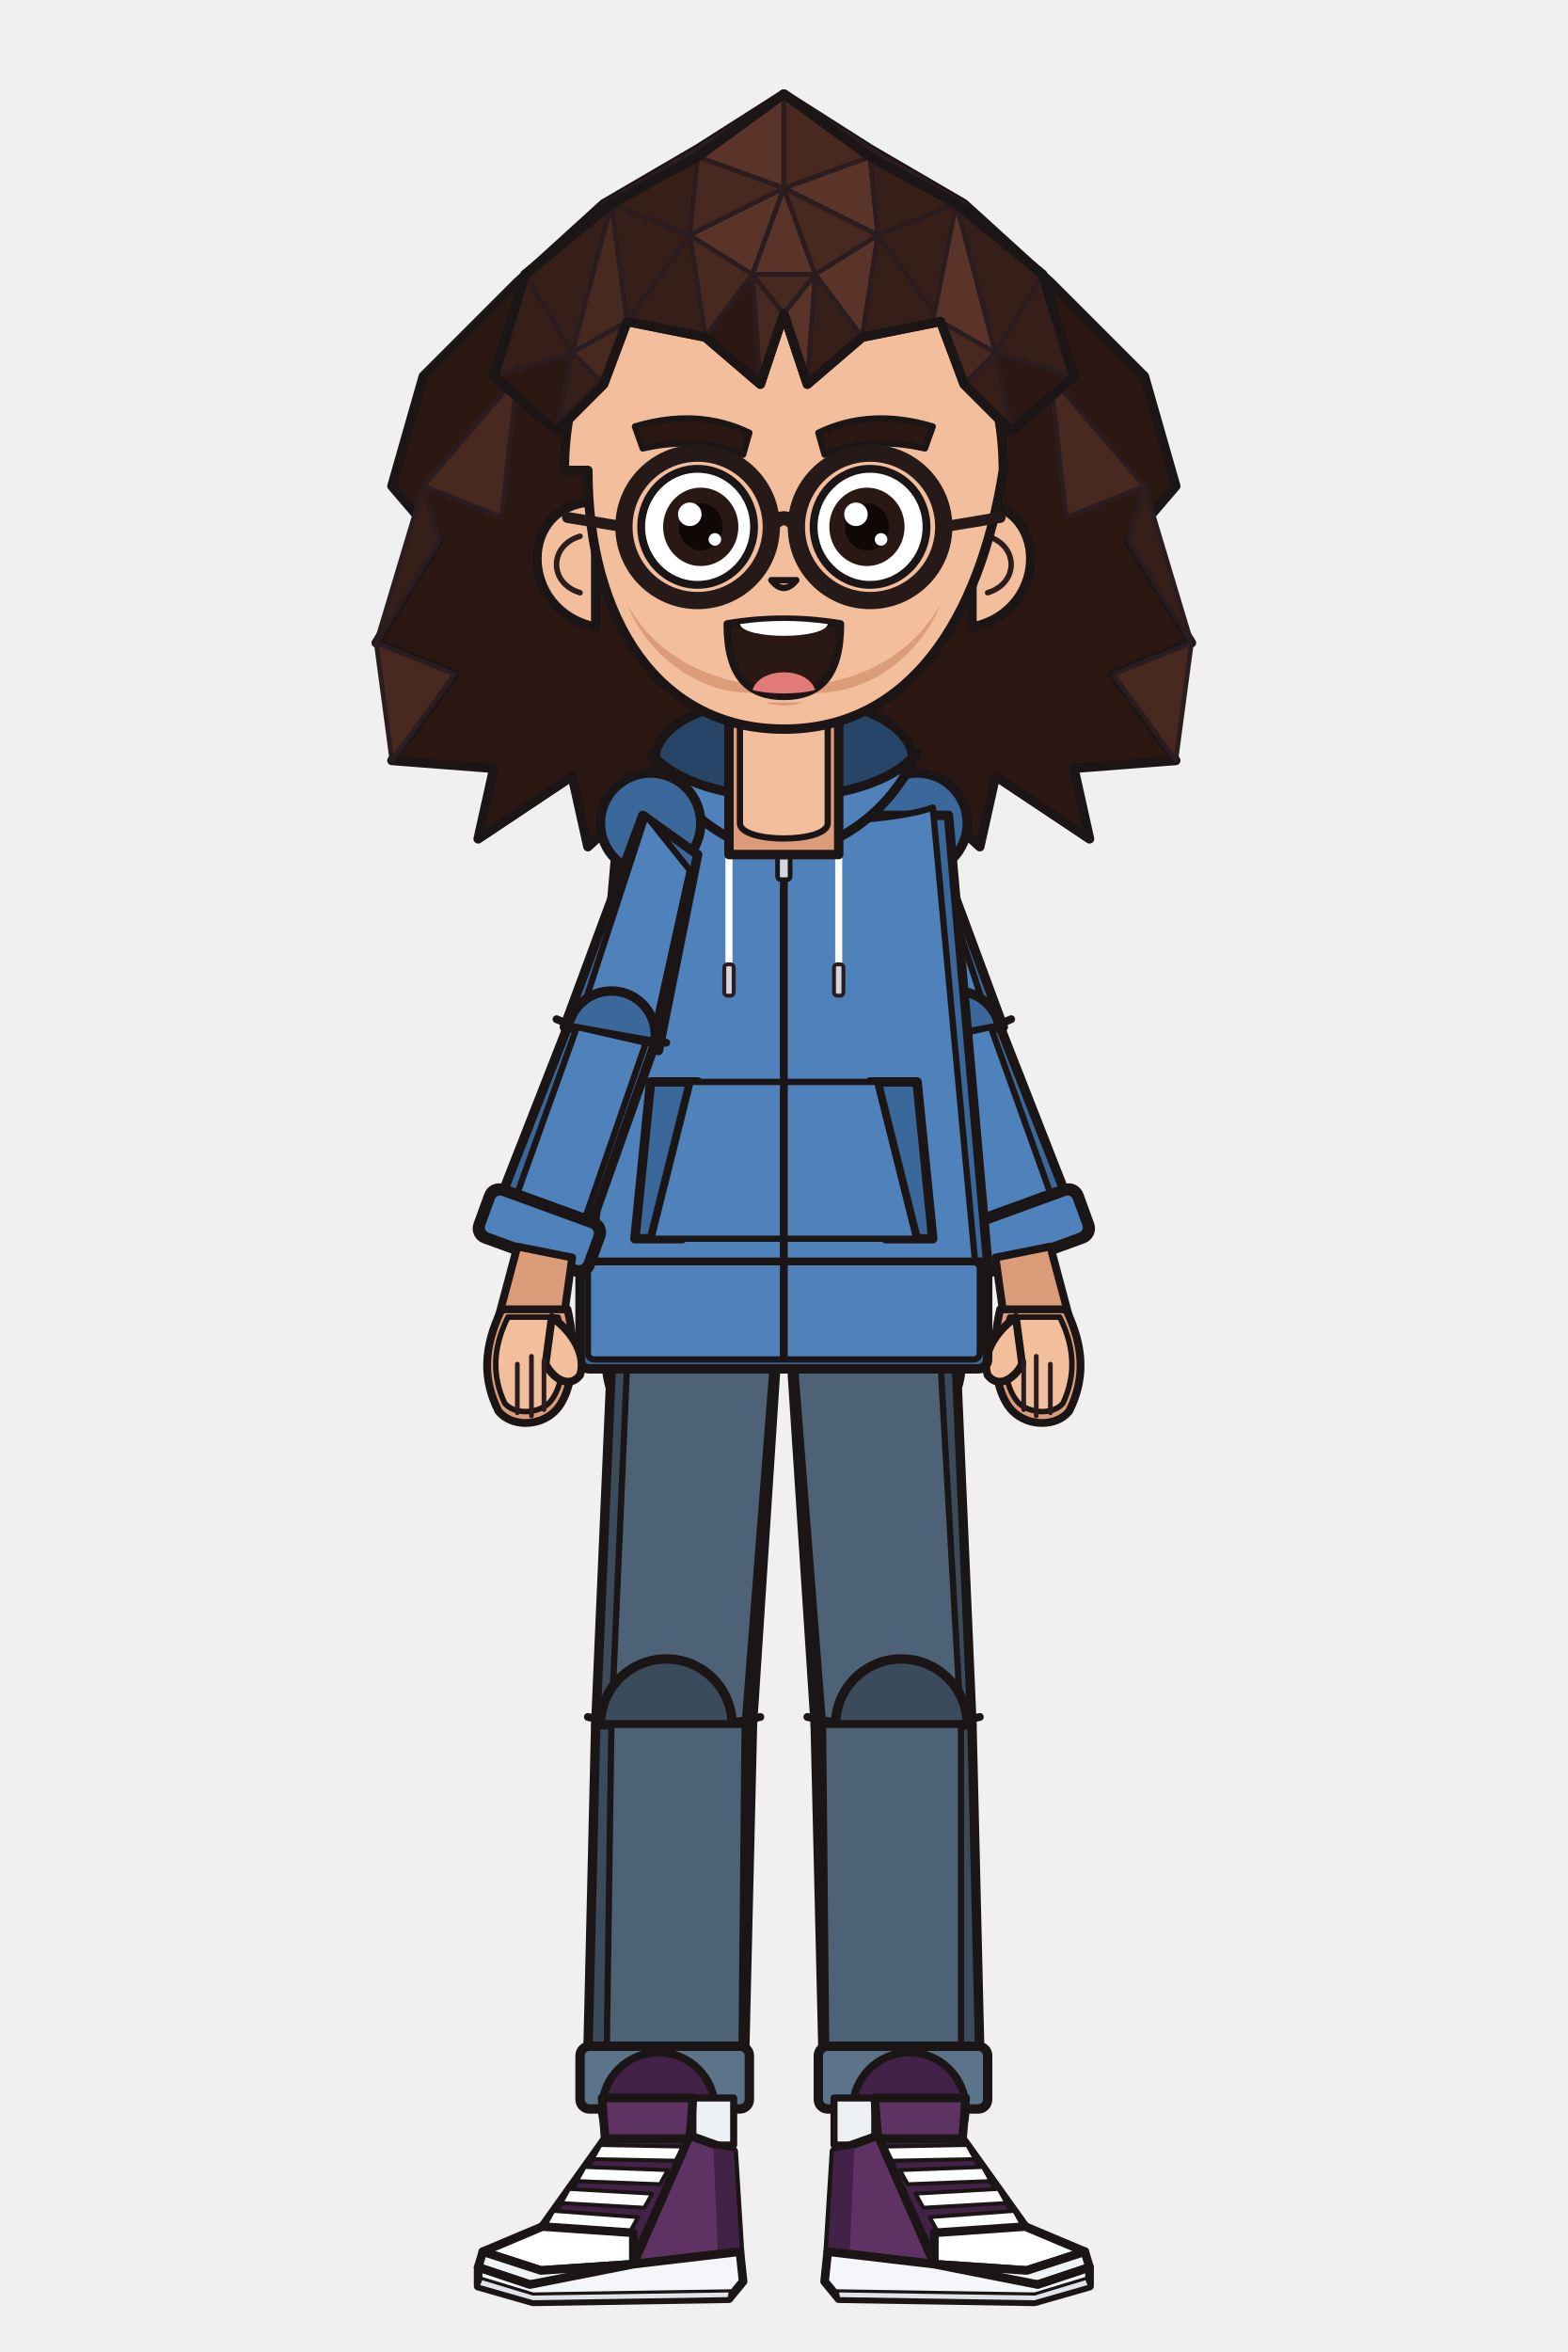
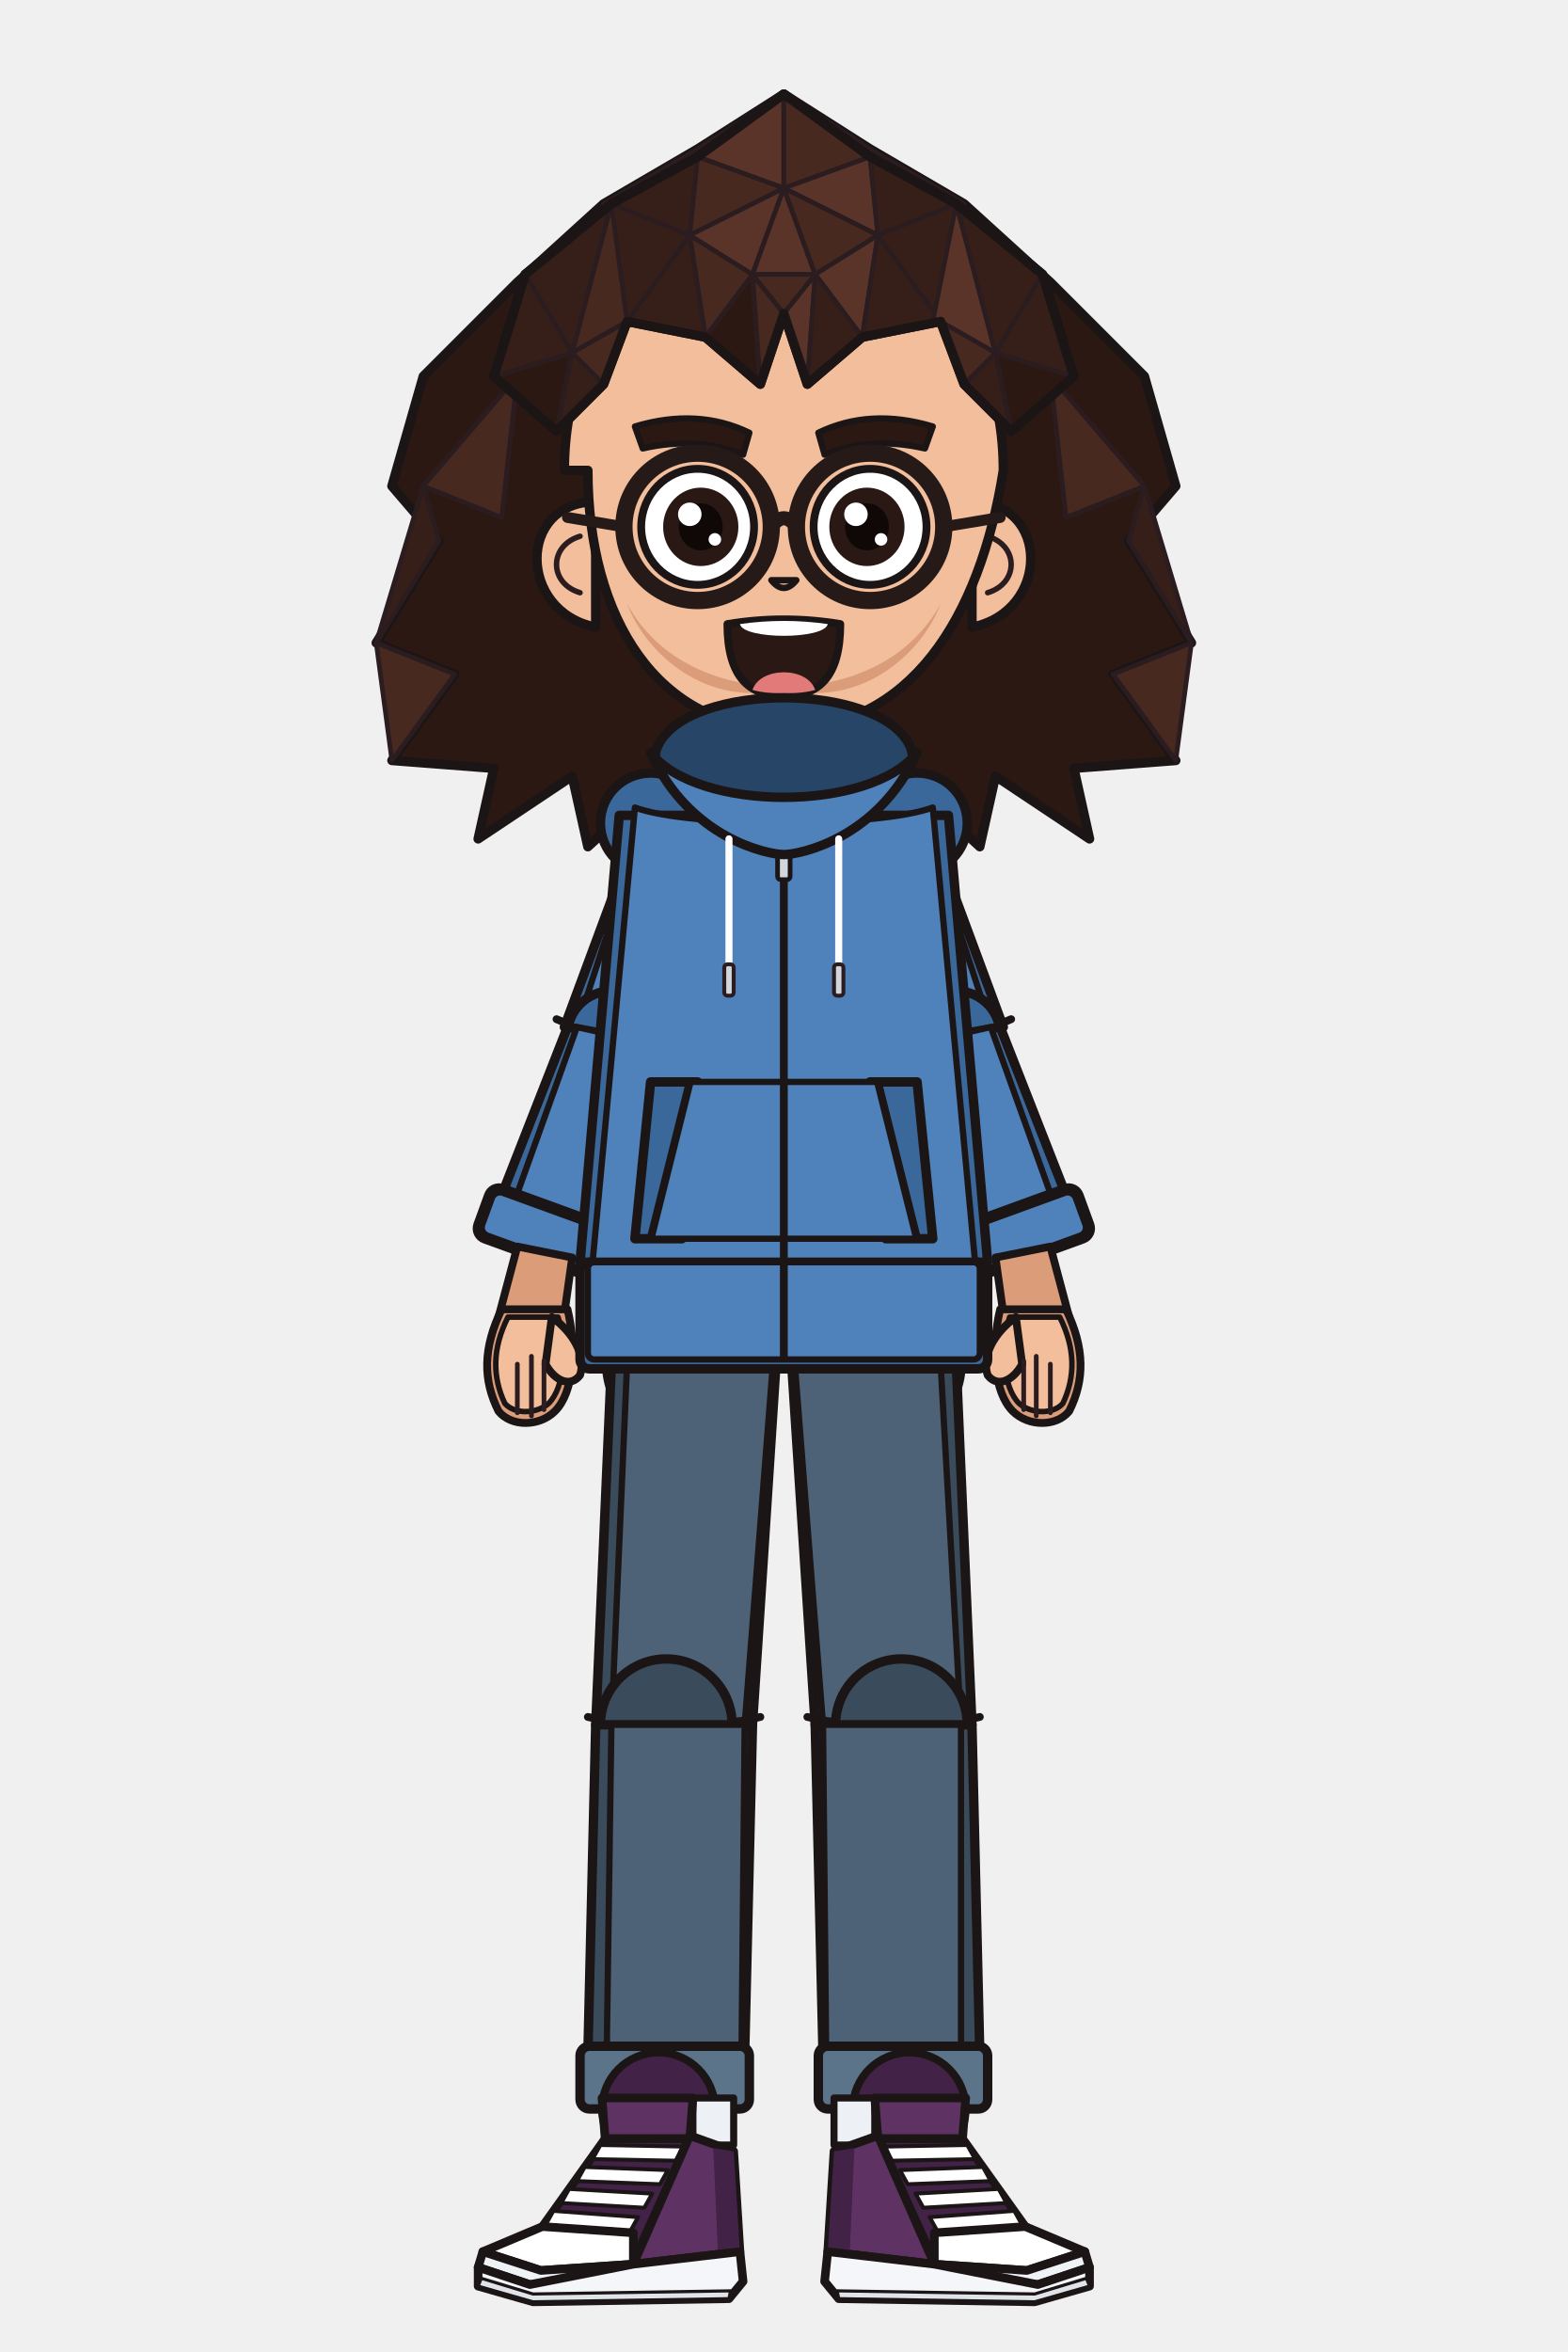
<svg xmlns="http://www.w3.org/2000/svg" viewBox="0 0 1000 1500" width="1000" height="1500">
  <rect width="1000" height="1500" fill="none" />
  <g id="character_root">
    <g id="fk_head_back" transform="rotate(0.0, 500, 500)">
      <g id="layer_head_back">
        <path fill="#2c1813" stroke="#1b1516" stroke-width="6" stroke-linecap="round" stroke-linejoin="round" d="M500 60 L445 95 L385 130 L330 180 L270 240 L250 310 L280 345 L240 410 L290 430 L250 485 L315 490 L305 535 L365 495 L375 540 L435 485 L500 510 L565 485 L625 540 L635 495 L695 535 L685 490 L750 485 L710 430 L760 410 L720 345 L750 310 L730 240 L670 180 L615 130 L555 95 Z" />
        <polygon points="330,240 270,310 320,330" fill="#482920" stroke="#2b1d1f" stroke-width="3" stroke-linejoin="round" />
        <polygon points="270,310 280,345 240,410" fill="#361f19" stroke="#2b1d1f" stroke-width="3" stroke-linejoin="round" />
        <polygon points="240,410 290,430 250,485" fill="#482920" stroke="#2b1d1f" stroke-width="3" stroke-linejoin="round" />
        <polygon points="670,240 730,310 680,330" fill="#482920" stroke="#2b1d1f" stroke-width="3" stroke-linejoin="round" />
        <polygon points="730,310 720,345 760,410" fill="#361f19" stroke="#2b1d1f" stroke-width="3" stroke-linejoin="round" />
        <polygon points="760,410 710,430 750,485" fill="#482920" stroke="#2b1d1f" stroke-width="3" stroke-linejoin="round" />
        <polygon points="500,60 445,95 500,150" fill="#482920" stroke="#2b1d1f" stroke-width="3" stroke-linejoin="round" />
        <polygon points="500,60 500,150 555,95" fill="#5b3429" stroke="#2b1d1f" stroke-width="3" stroke-linejoin="round" />
        <polygon points="445,95 385,130 440,175" fill="#361f19" stroke="#2b1d1f" stroke-width="3" stroke-linejoin="round" />
        <polygon points="445,95 440,175 500,150" fill="#482920" stroke="#2b1d1f" stroke-width="3" stroke-linejoin="round" />
        <polygon points="555,95 500,150 560,175" fill="#482920" stroke="#2b1d1f" stroke-width="3" stroke-linejoin="round" />
        <polygon points="555,95 615,130 560,175" fill="#361f19" stroke="#2b1d1f" stroke-width="3" stroke-linejoin="round" />
      </g>
    </g>
    <g id="fk_leg_r" transform="rotate(0.0, 565, 870)">
      <g id="layer_leg_upper_right">
        <circle cx="565" cy="870" r="48" fill="#3a4c5c" stroke="#1b1516" stroke-width="6" />
        <path fill="#3a4c5c" stroke="#1b1516" stroke-width="6" stroke-linecap="round" stroke-linejoin="round" d="M505 870 L520 1100 L620 1100 L610 870 Z" />
        <path fill="#4d6276" stroke="#1b1516" stroke-width="4" stroke-linecap="round" stroke-linejoin="round" d="M507 870 L525 1100 L613 1100 L600 870 Z" />
        <path fill="#3a4c5c" stroke="#1b1516" stroke-width="5" stroke-linecap="round" d="M515 1095 Q570 1108 625 1095" />
      </g>
      <g id="fk_leg_lower_r" transform="rotate(0.0, 575, 1100)">
        <g id="layer_leg_lower_right">
          <circle cx="575" cy="1100" r="42" fill="#3a4c5c" stroke="#1b1516" stroke-width="6" />
          <path fill="#3a4c5c" stroke="#1b1516" stroke-width="6" stroke-linecap="round" stroke-linejoin="round" d="M520 1100 L525 1310 L625 1310 L620 1100 Z" />
          <path fill="#4d6276" stroke="#1b1516" stroke-width="4" stroke-linecap="round" stroke-linejoin="round" d="M525 1100 L527 1310 L613 1310 L613 1100 Z" />
          <rect x="522" y="1305" width="108" height="40" rx="6" fill="#5c7489" stroke="#1b1516" stroke-width="6" />
        </g>
        <g id="fk_shoe_r" transform="rotate(0.0, 580, 1345)">
          <g id="layer_shoe_right">
            <circle cx="580" cy="1345" r="36" fill="#432247" stroke="#1b1516" stroke-width="5" />
            <path fill="#edf0f5" stroke="#1b1516" stroke-width="4.5" stroke-linecap="round" stroke-linejoin="round" d="M558 1338 L532 1338 L532 1368 L558 1368 Z" />
            <path fill="#5e3364" stroke="#1b1516" stroke-width="5.5" stroke-linecap="round" stroke-linejoin="round" d="M616 1338 L558 1338 L560 1364 L614 1364 Z" />
            <path fill="#432247" stroke="#1b1516" stroke-width="5.5" stroke-linecap="round" stroke-linejoin="round" d="M614 1364 L560 1364 L596 1442 L654 1420 Z" />
            <path fill="#ffffff" stroke="#1b1516" stroke-width="2.5" stroke-linejoin="round" d="M617 1368 L564 1369 L569 1378 L622 1377 Z" />
            <path fill="#ffffff" stroke="#1b1516" stroke-width="2.5" stroke-linejoin="round" d="M627 1382 L574 1384 L579 1393 L632 1391 Z" />
            <path fill="#ffffff" stroke="#1b1516" stroke-width="2.5" stroke-linejoin="round" d="M637 1396 L584 1399 L589 1408 L642 1405 Z" />
            <path fill="#ffffff" stroke="#1b1516" stroke-width="2.5" stroke-linejoin="round" d="M647 1410 L593 1414 L598 1423 L652 1419 Z" />
            <path fill="#5e3364" stroke="#1b1516" stroke-width="5.5" stroke-linecap="round" stroke-linejoin="round" d="M560 1362 L532 1372 L528 1436 L596 1444 L560 1362 Z" />
            <path fill="#432247" d="M545 1370 L532 1372 L528 1436 L542 1438 Z" />
            <path fill="#ffffff" stroke="#1b1516" stroke-width="5.5" stroke-linecap="round" stroke-linejoin="round" d="M654 1420 L596 1424 L596 1444 L655 1448 L692 1436 Z" />
            <path fill="#f0f3f6" stroke="#1b1516" stroke-width="5.5" stroke-linecap="round" stroke-linejoin="round" d="M692 1436 L655 1448 L596 1444 L604 1453 L662 1457 L695 1446 Z" />
            <path fill="#f4f6f9" stroke="#1b1516" stroke-width="5.5" stroke-linecap="round" stroke-linejoin="round" d="M695 1446 L662 1457 L596 1444 L528 1436 L526 1455 L535 1466 L660 1468 L695 1458 Z" />
            <path fill="#e0e4e9" stroke="#1b1516" stroke-width="2" stroke-linejoin="round" d="M693 1453 L660 1463 L534 1461 L535 1466 L660 1468 L695 1458 Z" />
          </g>
        </g>
      </g>
    </g>
    <g id="fk_leg_l" transform="rotate(0.0, 435, 870)">
      <g id="layer_leg_upper_left">
        <circle cx="435" cy="870" r="48" fill="#3a4c5c" stroke="#1b1516" stroke-width="6" />
        <path fill="#3a4c5c" stroke="#1b1516" stroke-width="6" stroke-linecap="round" stroke-linejoin="round" d="M390 870 L380 1100 L480 1100 L495 870 Z" />
        <path fill="#4d6276" stroke="#1b1516" stroke-width="4" stroke-linecap="round" stroke-linejoin="round" d="M400 870 L390 1100 L475 1100 L493 870 Z" />
        <path fill="#3a4c5c" stroke="#1b1516" stroke-width="5" stroke-linecap="round" d="M375 1095 Q430 1108 485 1095" />
      </g>
      <g id="fk_leg_lower_l" transform="rotate(0.0, 425, 1100)">
        <g id="layer_leg_lower_left">
          <circle cx="425" cy="1100" r="42" fill="#3a4c5c" stroke="#1b1516" stroke-width="6" />
          <path fill="#3a4c5c" stroke="#1b1516" stroke-width="6" stroke-linecap="round" stroke-linejoin="round" d="M380 1100 L375 1310 L475 1310 L480 1100 Z" />
          <path fill="#4d6276" stroke="#1b1516" stroke-width="4" stroke-linecap="round" stroke-linejoin="round" d="M390 1100 L387 1310 L473 1310 L475 1100 Z" />
          <rect x="370" y="1305" width="108" height="40" rx="6" fill="#5c7489" stroke="#1b1516" stroke-width="6" />
        </g>
        <g id="fk_shoe_l" transform="rotate(0.0, 420, 1345)">
          <g id="layer_shoe_left">
            <circle cx="420" cy="1345" r="36" fill="#432247" stroke="#1b1516" stroke-width="5" />
            <path fill="#edf0f5" stroke="#1b1516" stroke-width="4.5" stroke-linecap="round" stroke-linejoin="round" d="M442 1338 L468 1338 L468 1368 L442 1368 Z" />
            <path fill="#5e3364" stroke="#1b1516" stroke-width="5.5" stroke-linecap="round" stroke-linejoin="round" d="M384 1338 L442 1338 L440 1364 L386 1364 Z" />
            <path fill="#432247" stroke="#1b1516" stroke-width="5.5" stroke-linecap="round" stroke-linejoin="round" d="M386 1364 L440 1364 L404 1442 L346 1420 Z" />
            <path fill="#ffffff" stroke="#1b1516" stroke-width="2.5" stroke-linejoin="round" d="M383 1368 L436 1369 L431 1378 L378 1377 Z" />
            <path fill="#ffffff" stroke="#1b1516" stroke-width="2.5" stroke-linejoin="round" d="M373 1382 L426 1384 L421 1393 L368 1391 Z" />
            <path fill="#ffffff" stroke="#1b1516" stroke-width="2.5" stroke-linejoin="round" d="M363 1396 L416 1399 L411 1408 L358 1405 Z" />
            <path fill="#ffffff" stroke="#1b1516" stroke-width="2.5" stroke-linejoin="round" d="M353 1410 L407 1414 L402 1423 L348 1419 Z" />
            <path fill="#5e3364" stroke="#1b1516" stroke-width="5.5" stroke-linecap="round" stroke-linejoin="round" d="M440 1362 L468 1372 L472 1436 L404 1444 L440 1362 Z" />
            <path fill="#432247" d="M455 1370 L468 1372 L472 1436 L458 1438 Z" />
            <path fill="#ffffff" stroke="#1b1516" stroke-width="5.5" stroke-linecap="round" stroke-linejoin="round" d="M346 1420 L404 1424 L404 1444 L345 1448 L308 1436 Z" />
            <path fill="#f0f3f6" stroke="#1b1516" stroke-width="5.5" stroke-linecap="round" stroke-linejoin="round" d="M308 1436 L345 1448 L404 1444 L396 1453 L338 1457 L305 1446 Z" />
            <path fill="#f4f6f9" stroke="#1b1516" stroke-width="5.5" stroke-linecap="round" stroke-linejoin="round" d="M305 1446 L338 1457 L404 1444 L472 1436 L474 1455 L465 1466 L340 1468 L305 1458 Z" />
            <path fill="#e0e4e9" stroke="#1b1516" stroke-width="2" stroke-linejoin="round" d="M307 1453 L340 1463 L466 1461 L465 1466 L340 1468 L305 1458 Z" />
          </g>
        </g>
      </g>
    </g>
    <g id="fk_arm_r" transform="rotate(0.0, 585, 525)">
      <g id="layer_arm_upper_right">
        <circle cx="585" cy="525" r="32" fill="#3b689a" stroke="#1b1516" stroke-width="6" />
        <path fill="#3b689a" stroke="#1b1516" stroke-width="6" stroke-linecap="round" stroke-linejoin="round" d="M590 520 L640 655 L580 670 L555 545 Z" />
        <path fill="#4f82ba" stroke="#1b1516" stroke-width="4" stroke-linecap="round" stroke-linejoin="round" d="M588 520 L632 655 L585 668 L560 555 Z" />
        <path fill="#3b689a" stroke="#1b1516" stroke-width="5" stroke-linecap="round" d="M645 650 Q610 665 575 665" />
      </g>
      <g id="fk_arm_lower_r" transform="rotate(0.0, 610, 660)">
        <g id="layer_arm_lower_right">
          <circle cx="610" cy="660" r="28" fill="#3b689a" stroke="#1b1516" stroke-width="6" />
          <path fill="#3b689a" stroke="#1b1516" stroke-width="6" stroke-linecap="round" stroke-linejoin="round" d="M638 655 L685 775 L628 795 L582 665 Z" />
          <path fill="#4f82ba" stroke="#1b1516" stroke-width="4" stroke-linecap="round" stroke-linejoin="round" d="M632 655 L675 775 L632 792 L588 665 Z" />
          <g transform="rotate(-20, 655, 785)">
            <rect x="618" y="768" width="76" height="34" rx="7" fill="#3b689a" stroke="#1b1516" stroke-width="6" />
            <rect x="621" y="771" width="70" height="28" rx="5" fill="#4f82ba" stroke="#1b1516" stroke-width="3" />
          </g>
          <g id="boy_hand_r">
            <path fill="#db9c79" stroke="#1b1516" stroke-width="5" stroke-linecap="round" stroke-linejoin="round" d="M670 795 L682 840 L642 852 L635 802 Z" />
            <path fill="#db9c79" stroke="#1b1516" stroke-width="5" stroke-linecap="round" stroke-linejoin="round" d="M680 835 C692 860 692 880 682 900 C674 910 656 910 646 900 C634 888 632 860 638 835 Z" />
            <path fill="#f3be9b" stroke="#1b1516" stroke-width="3.5" stroke-linecap="round" stroke-linejoin="round" d="M676 840 C686 860 686 878 678 895 C672 902 658 902 650 895 C640 885 638 860 644 840 Z" />
            <path fill="#f3be9b" stroke="#1b1516" stroke-width="5" stroke-linecap="round" stroke-linejoin="round" d="M648 840 C634 850 626 865 630 877 C636 885 646 881 652 870 Z" />
            <line x1="670" y1="901" x2="670" y2="870" stroke="#2b1d1f" stroke-width="3" stroke-linecap="round" />
            <line x1="661" y1="903" x2="661" y2="865" stroke="#2b1d1f" stroke-width="3" stroke-linecap="round" />
            <line x1="653" y1="899" x2="653" y2="868" stroke="#2b1d1f" stroke-width="3" stroke-linecap="round" />
          </g>
        </g>
      </g>
    </g>
-     <g id="layer_torso">
-       <path fill="#274567" stroke="#1b1516" stroke-width="6" stroke-linecap="round" stroke-linejoin="round" d="M420 475 C440 435 560 435 580 475 C605 525 395 525 420 475 Z" />
-       <path fill="#3b689a" stroke="#1b1516" stroke-width="6" stroke-linecap="round" stroke-linejoin="round" d="M395 520 L370 805 L630 805 L605 520 Z" />
-       <path fill="#4f82ba" stroke="#1b1516" stroke-width="4" stroke-linecap="round" stroke-linejoin="round" d="M405 515 C440 528 560 528 595 515 L622 805 L378 805 Z" />
-       <rect x="370" y="805" width="260" height="68" rx="6" fill="#3b689a" stroke="#1b1516" stroke-width="6" />
-       <rect x="375" y="805" width="250" height="62" rx="4" fill="#4f82ba" stroke="#1b1516" stroke-width="4" />
-       <path fill="#3b689a" stroke="#1b1516" stroke-width="6" stroke-linecap="round" stroke-linejoin="round" d="M415 690 L445 690 L435 790 L405 790 Z" />
-       <path fill="#3b689a" stroke="#1b1516" stroke-width="6" stroke-linecap="round" stroke-linejoin="round" d="M585 690 L555 690 L565 790 L595 790 Z" />
-       <path fill="#4f82ba" stroke="#1b1516" stroke-width="4" stroke-linecap="round" stroke-linejoin="round" d="M440 690 L560 690 L585 790 L415 790 Z" />
-       <line x1="415" y1="790" x2="440" y2="690" stroke="#1b1516" stroke-width="5" stroke-linecap="round" />
-       <line x1="585" y1="790" x2="560" y2="690" stroke="#1b1516" stroke-width="5" stroke-linecap="round" />
-       <line x1="500" y1="535" x2="500" y2="865" stroke="#1b1516" stroke-width="5" stroke-linecap="round" />
-       <rect x="496" y="545" width="8" height="16" rx="2" fill="#d2d7de" stroke="#1b1516" stroke-width="3" />
-       <path fill="#4f82ba" stroke="#1b1516" stroke-width="6" stroke-linecap="round" stroke-linejoin="round" d="M415 480 C440 535 490 545 500 545 C510 545 560 535 585 480 C555 518 445 518 415 480 Z" />
-       <path fill="none" stroke="#ffffff" stroke-width="4.5" stroke-linecap="round" d="M465 535 L465 615" />
-       <rect x="462" y="615" width="6" height="20" rx="2" fill="#d2d7de" stroke="#2b1d1f" stroke-width="2.5" />
-       <path fill="none" stroke="#ffffff" stroke-width="4.5" stroke-linecap="round" d="M535 535 L535 615" />
-       <rect x="532" y="615" width="6" height="20" rx="2" fill="#d2d7de" stroke="#2b1d1f" stroke-width="2.5" />
+     <g id="fk_arm_l" transform="rotate(0.0, 415, 525)">
+       <g id="layer_arm_upper_left">
+         <circle cx="415" cy="525" r="32" fill="#3b689a" stroke="#1b1516" stroke-width="6" />
+         <path fill="#3b689a" stroke="#1b1516" stroke-width="6" stroke-linecap="round" stroke-linejoin="round" d="M410 520 L360 655 L420 670 L445 545 Z" />
+         <path fill="#4f82ba" stroke="#1b1516" stroke-width="4" stroke-linecap="round" stroke-linejoin="round" d="M412 520 L368 655 L415 668 L440 555 Z" />
+         <path fill="#3b689a" stroke="#1b1516" stroke-width="5" stroke-linecap="round" d="M355 650 Q390 665 425 665" />
+       </g>
+       <g id="fk_arm_lower_l" transform="rotate(0.0, 390, 660)">
+         <g id="layer_arm_lower_left">
+           <circle cx="390" cy="660" r="28" fill="#3b689a" stroke="#1b1516" stroke-width="6" />
+           <path fill="#3b689a" stroke="#1b1516" stroke-width="6" stroke-linecap="round" stroke-linejoin="round" d="M362 655 L315 775 L372 795 L418 665 Z" />
+           <path fill="#4f82ba" stroke="#1b1516" stroke-width="4" stroke-linecap="round" stroke-linejoin="round" d="M368 655 L325 775 L368 792 L412 665 Z" />
+           <g transform="rotate(20, 345, 785)">
+             <rect x="306" y="768" width="76" height="34" rx="7" fill="#3b689a" stroke="#1b1516" stroke-width="6" />
+             <rect x="309" y="771" width="70" height="28" rx="5" fill="#4f82ba" stroke="#1b1516" stroke-width="3" />
+           </g>
+           <g id="boy_hand_l">
+             <path fill="#db9c79" stroke="#1b1516" stroke-width="5" stroke-linecap="round" stroke-linejoin="round" d="M330 795 L318 840 L358 852 L365 802 Z" />
+             <path fill="#db9c79" stroke="#1b1516" stroke-width="5" stroke-linecap="round" stroke-linejoin="round" d="M320 835 C308 860 308 880 318 900 C326 910 344 910 354 900 C366 888 368 860 362 835 Z" />
+             <path fill="#f3be9b" stroke="#1b1516" stroke-width="3.5" stroke-linecap="round" stroke-linejoin="round" d="M324 840 C314 860 314 878 322 895 C328 902 342 902 350 895 C360 885 362 860 356 840 Z" />
+             <path fill="#f3be9b" stroke="#1b1516" stroke-width="5" stroke-linecap="round" stroke-linejoin="round" d="M352 840 C366 850 374 865 370 877 C364 885 354 881 348 870 Z" />
+             <line x1="330" y1="901" x2="330" y2="870" stroke="#2b1d1f" stroke-width="3" stroke-linecap="round" />
+             <line x1="339" y1="903" x2="339" y2="865" stroke="#2b1d1f" stroke-width="3" stroke-linecap="round" />
+             <line x1="347" y1="899" x2="347" y2="868" stroke="#2b1d1f" stroke-width="3" stroke-linecap="round" />
+           </g>
+         </g>
+       </g>
    </g>
    <g id="fk_head_base" transform="rotate(0.0, 500, 500)">
      <g id="layer_head_base">
        <path fill="#db9c79" stroke="#1b1516" stroke-width="6" stroke-linecap="round" stroke-linejoin="round" d="M465 440 L465 545 L535 545 L535 440 Z" />
        <path fill="#f3be9b" stroke="#1b1516" stroke-width="4" stroke-linecap="round" stroke-linejoin="round" d="M472 440 L472 525 C472 538 528 538 528 525 L528 440 Z" />
        <path fill="#f3be9b" stroke="#1b1516" stroke-width="6" stroke-linecap="round" stroke-linejoin="round" d="M380 320 C330 320 330 390 380 400 Z" />
        <path fill="none" stroke="#2b1d1f" stroke-width="3.5" stroke-linecap="round" d="M370 342 C350 348 350 372 370 378" />
        <path fill="#f3be9b" stroke="#1b1516" stroke-width="6" stroke-linecap="round" stroke-linejoin="round" d="M620 320 C670 320 670 390 620 400 Z" />
        <path fill="none" stroke="#2b1d1f" stroke-width="3.5" stroke-linecap="round" d="M630 342 C650 348 650 372 630 378" />
        <path fill="#f3be9b" stroke="#1b1516" stroke-width="6" stroke-linecap="round" stroke-linejoin="round" d="M360 300 C360 100 640 100 640 300 C625 395 580 465 500 465 C420 465 375 395 375 300 Z" />
        <path fill="#db9c79" d="M480 442 C440 442 410 412 400 385 C420 422 460 438 500 438 C540 438 580 422 600 385 C590 412 560 442 520 442 Z" />
        <path fill="#2c1813" stroke="#1b1516" stroke-width="4" stroke-linecap="round" stroke-linejoin="round" d="M405 272 Q445 260 478 276 L474 290 Q445 278 410 286 Z" />
        <path fill="#2c1813" stroke="#1b1516" stroke-width="4" stroke-linecap="round" stroke-linejoin="round" d="M595 272 Q555 260 522 276 L526 290 Q555 278 590 286 Z" />
        <path fill="#db9c79" stroke="#1b1516" stroke-width="4" stroke-linecap="round" stroke-linejoin="round" d="M492 370 Q500 380 508 370 Z" />
        <circle cx="445" cy="336" r="47" fill="none" stroke="#251a17" stroke-width="11" />
        <circle cx="555" cy="336" r="47" fill="none" stroke="#251a17" stroke-width="11" />
        <path fill="none" stroke="#251a17" stroke-width="9" stroke-linecap="round" d="M492 336 Q500 325 508 336" />
        <line x1="398" y1="336" x2="362" y2="330" stroke="#251a17" stroke-width="7" stroke-linecap="round" />
        <line x1="602" y1="336" x2="638" y2="330" stroke="#251a17" stroke-width="7" stroke-linecap="round" />
        <path fill="#361f19" stroke="#1b1516" stroke-width="6" stroke-linecap="round" stroke-linejoin="round" d="M500 60 L445 100 L390 130 L335 175 L315 240 L355 275 L385 245 L400 205 L450 215 L485 245 L500 200 L515 245 L550 215 L600 205 L615 245 L645 275 L685 240 L665 175 L610 130 L555 100 Z" />
        <polygon points="500,60 445,100 500,120" fill="#5b3429" stroke="#2b1d1f" stroke-width="3" stroke-linejoin="round" />
        <polygon points="500,60 500,120 555,100" fill="#482920" stroke="#2b1d1f" stroke-width="3" stroke-linejoin="round" />
        <polygon points="445,100 390,130 440,150" fill="#361f19" stroke="#2b1d1f" stroke-width="3" stroke-linejoin="round" />
        <polygon points="445,100 440,150 500,120" fill="#482920" stroke="#2b1d1f" stroke-width="3" stroke-linejoin="round" />
        <polygon points="555,100 500,120 560,150" fill="#5b3429" stroke="#2b1d1f" stroke-width="3" stroke-linejoin="round" />
        <polygon points="555,100 610,130 560,150" fill="#361f19" stroke="#2b1d1f" stroke-width="3" stroke-linejoin="round" />
        <polygon points="440,150 400,205 450,215" fill="#361f19" stroke="#2b1d1f" stroke-width="3" stroke-linejoin="round" />
        <polygon points="440,150 450,215 480,175" fill="#482920" stroke="#2b1d1f" stroke-width="3" stroke-linejoin="round" />
        <polygon points="500,120 440,150 480,175" fill="#5b3429" stroke="#2b1d1f" stroke-width="3" stroke-linejoin="round" />
        <polygon points="500,120 480,175 520,175" fill="#5b3429" stroke="#2b1d1f" stroke-width="3" stroke-linejoin="round" />
        <polygon points="500,120 520,175 560,150" fill="#482920" stroke="#2b1d1f" stroke-width="3" stroke-linejoin="round" />
        <polygon points="560,150 520,175 550,215" fill="#5b3429" stroke="#2b1d1f" stroke-width="3" stroke-linejoin="round" />
        <polygon points="560,150 550,215 600,205" fill="#361f19" stroke="#2b1d1f" stroke-width="3" stroke-linejoin="round" />
        <polygon points="480,175 450,215 485,245" fill="#2c1813" stroke="#2b1d1f" stroke-width="3" stroke-linejoin="round" />
        <polygon points="480,175 485,245 500,200" fill="#482920" stroke="#2b1d1f" stroke-width="3" stroke-linejoin="round" />
        <polygon points="480,175 520,175 500,200" fill="#482920" stroke="#2b1d1f" stroke-width="3" stroke-linejoin="round" />
        <polygon points="520,175 500,200 515,245" fill="#5b3429" stroke="#2b1d1f" stroke-width="3" stroke-linejoin="round" />
        <polygon points="520,175 515,245 550,215" fill="#361f19" stroke="#2b1d1f" stroke-width="3" stroke-linejoin="round" />
        <polygon points="390,130 335,175 365,225" fill="#361f19" stroke="#2b1d1f" stroke-width="3" stroke-linejoin="round" />
        <polygon points="390,130 365,225 400,205" fill="#482920" stroke="#2b1d1f" stroke-width="3" stroke-linejoin="round" />
        <polygon points="365,225 315,240 355,275" fill="#2c1813" stroke="#2b1d1f" stroke-width="3" stroke-linejoin="round" />
        <polygon points="365,225 355,275 385,245" fill="#361f19" stroke="#2b1d1f" stroke-width="3" stroke-linejoin="round" />
        <polygon points="365,225 385,245 400,205" fill="#482920" stroke="#2b1d1f" stroke-width="3" stroke-linejoin="round" />
        <polygon points="610,130 595,205 635,225" fill="#5b3429" stroke="#2b1d1f" stroke-width="3" stroke-linejoin="round" />
        <polygon points="610,130 635,225 665,175" fill="#361f19" stroke="#2b1d1f" stroke-width="3" stroke-linejoin="round" />
        <polygon points="635,225 615,245 645,275" fill="#361f19" stroke="#2b1d1f" stroke-width="3" stroke-linejoin="round" />
        <polygon points="635,225 600,205 615,245" fill="#482920" stroke="#2b1d1f" stroke-width="3" stroke-linejoin="round" />
        <polygon points="635,225 645,275 685,240" fill="#2c1813" stroke="#2b1d1f" stroke-width="3" stroke-linejoin="round" />
        <path fill="none" stroke="#1b1516" stroke-width="6" stroke-linecap="round" stroke-linejoin="round" d="M500 60 L445 100 L390 130 L335 175 L315 240 L355 275 L385 245 L400 205 L450 215 L485 245 L500 200 L515 245 L550 215 L600 205 L615 245 L645 275 L685 240 L665 175 L610 130 L555 100 Z" />
      </g>
      <g id="layer_eyes_open">
        <ellipse cx="445" cy="336" rx="36" ry="37" fill="#ffffff" stroke="#1b1516" stroke-width="5" />
        <ellipse cx="447" cy="336" rx="24" ry="25" fill="#2a1814" />
        <ellipse cx="447" cy="336" rx="14" ry="15" fill="#100806" />
        <circle cx="440" cy="328" r="7.5" fill="#ffffff" />
        <circle cx="456" cy="344" r="4" fill="#ffffff" />
        <ellipse cx="555" cy="336" rx="36" ry="37" fill="#ffffff" stroke="#1b1516" stroke-width="5" />
        <ellipse cx="553" cy="336" rx="24" ry="25" fill="#2a1814" />
        <ellipse cx="553" cy="336" rx="14" ry="15" fill="#100806" />
        <circle cx="546" cy="328" r="7.5" fill="#ffffff" />
        <circle cx="562" cy="344" r="4" fill="#ffffff" />
      </g>
      <g id="layer_mouth_wide_open">
        <path fill="#2a1814" stroke="#1b1516" stroke-width="5" stroke-linecap="round" stroke-linejoin="round" d="M464 398 Q500 392 536 398 C536 432 522 444 500 444 C478 444 464 432 464 398 Z" />
        <path fill="#ffffff" d="M472 398 Q500 394 528 398 C526 408 474 408 472 398 Z" />
        <path fill="#e27a7a" d="M480 440 C485 425 515 425 520 440 C510 443 490 443 480 440 Z" />
        <path fill="#db9c79" d="M488 448 Q500 452 512 448 Z" />
      </g>
    </g>
-     <g id="fk_arm_l" transform="rotate(0.0, 415, 525)">
-       <g id="layer_arm_upper_left">
-         <circle cx="415" cy="525" r="32" fill="#3b689a" stroke="#1b1516" stroke-width="6" />
-         <path fill="#3b689a" stroke="#1b1516" stroke-width="6" stroke-linecap="round" stroke-linejoin="round" d="M410 520 L360 655 L420 670 L445 545 Z" />
-         <path fill="#4f82ba" stroke="#1b1516" stroke-width="4" stroke-linecap="round" stroke-linejoin="round" d="M412 520 L368 655 L415 668 L440 555 Z" />
-         <path fill="#3b689a" stroke="#1b1516" stroke-width="5" stroke-linecap="round" d="M355 650 Q390 665 425 665" />
-       </g>
-       <g id="fk_arm_lower_l" transform="rotate(0.0, 390, 660)">
-         <g id="layer_arm_lower_left">
-           <circle cx="390" cy="660" r="28" fill="#3b689a" stroke="#1b1516" stroke-width="6" />
-           <path fill="#3b689a" stroke="#1b1516" stroke-width="6" stroke-linecap="round" stroke-linejoin="round" d="M362 655 L315 775 L372 795 L418 665 Z" />
-           <path fill="#4f82ba" stroke="#1b1516" stroke-width="4" stroke-linecap="round" stroke-linejoin="round" d="M368 655 L325 775 L368 792 L412 665 Z" />
-           <g transform="rotate(20, 345, 785)">
-             <rect x="306" y="768" width="76" height="34" rx="7" fill="#3b689a" stroke="#1b1516" stroke-width="6" />
-             <rect x="309" y="771" width="70" height="28" rx="5" fill="#4f82ba" stroke="#1b1516" stroke-width="3" />
-           </g>
-           <g id="boy_hand_l">
-             <path fill="#db9c79" stroke="#1b1516" stroke-width="5" stroke-linecap="round" stroke-linejoin="round" d="M330 795 L318 840 L358 852 L365 802 Z" />
-             <path fill="#db9c79" stroke="#1b1516" stroke-width="5" stroke-linecap="round" stroke-linejoin="round" d="M320 835 C308 860 308 880 318 900 C326 910 344 910 354 900 C366 888 368 860 362 835 Z" />
-             <path fill="#f3be9b" stroke="#1b1516" stroke-width="3.5" stroke-linecap="round" stroke-linejoin="round" d="M324 840 C314 860 314 878 322 895 C328 902 342 902 350 895 C360 885 362 860 356 840 Z" />
-             <path fill="#f3be9b" stroke="#1b1516" stroke-width="5" stroke-linecap="round" stroke-linejoin="round" d="M352 840 C366 850 374 865 370 877 C364 885 354 881 348 870 Z" />
-             <line x1="330" y1="901" x2="330" y2="870" stroke="#2b1d1f" stroke-width="3" stroke-linecap="round" />
-             <line x1="339" y1="903" x2="339" y2="865" stroke="#2b1d1f" stroke-width="3" stroke-linecap="round" />
-             <line x1="347" y1="899" x2="347" y2="868" stroke="#2b1d1f" stroke-width="3" stroke-linecap="round" />
-           </g>
-         </g>
-       </g>
+     <g id="layer_torso">
+       <path fill="#274567" stroke="#1b1516" stroke-width="6" stroke-linecap="round" stroke-linejoin="round" d="M420 475 C440 435 560 435 580 475 C605 525 395 525 420 475 Z" />
+       <path fill="#3b689a" stroke="#1b1516" stroke-width="6" stroke-linecap="round" stroke-linejoin="round" d="M395 520 L370 805 L630 805 L605 520 Z" />
+       <path fill="#4f82ba" stroke="#1b1516" stroke-width="4" stroke-linecap="round" stroke-linejoin="round" d="M405 515 C440 528 560 528 595 515 L622 805 L378 805 Z" />
+       <rect x="370" y="805" width="260" height="68" rx="6" fill="#3b689a" stroke="#1b1516" stroke-width="6" />
+       <rect x="375" y="805" width="250" height="62" rx="4" fill="#4f82ba" stroke="#1b1516" stroke-width="4" />
+       <path fill="#3b689a" stroke="#1b1516" stroke-width="6" stroke-linecap="round" stroke-linejoin="round" d="M415 690 L445 690 L435 790 L405 790 Z" />
+       <path fill="#3b689a" stroke="#1b1516" stroke-width="6" stroke-linecap="round" stroke-linejoin="round" d="M585 690 L555 690 L565 790 L595 790 Z" />
+       <path fill="#4f82ba" stroke="#1b1516" stroke-width="4" stroke-linecap="round" stroke-linejoin="round" d="M440 690 L560 690 L585 790 L415 790 Z" />
+       <line x1="415" y1="790" x2="440" y2="690" stroke="#1b1516" stroke-width="5" stroke-linecap="round" />
+       <line x1="585" y1="790" x2="560" y2="690" stroke="#1b1516" stroke-width="5" stroke-linecap="round" />
+       <line x1="500" y1="535" x2="500" y2="865" stroke="#1b1516" stroke-width="5" stroke-linecap="round" />
+       <rect x="496" y="545" width="8" height="16" rx="2" fill="#d2d7de" stroke="#1b1516" stroke-width="3" />
+       <path fill="#4f82ba" stroke="#1b1516" stroke-width="6" stroke-linecap="round" stroke-linejoin="round" d="M415 480 C440 535 490 545 500 545 C510 545 560 535 585 480 C555 518 445 518 415 480 Z" />
+       <path fill="none" stroke="#ffffff" stroke-width="4.5" stroke-linecap="round" d="M465 535 L465 615" />
+       <rect x="462" y="615" width="6" height="20" rx="2" fill="#d2d7de" stroke="#2b1d1f" stroke-width="2.5" />
+       <path fill="none" stroke="#ffffff" stroke-width="4.5" stroke-linecap="round" d="M535 535 L535 615" />
+       <rect x="532" y="615" width="6" height="20" rx="2" fill="#d2d7de" stroke="#2b1d1f" stroke-width="2.5" />
    </g>
  </g>
</svg>
